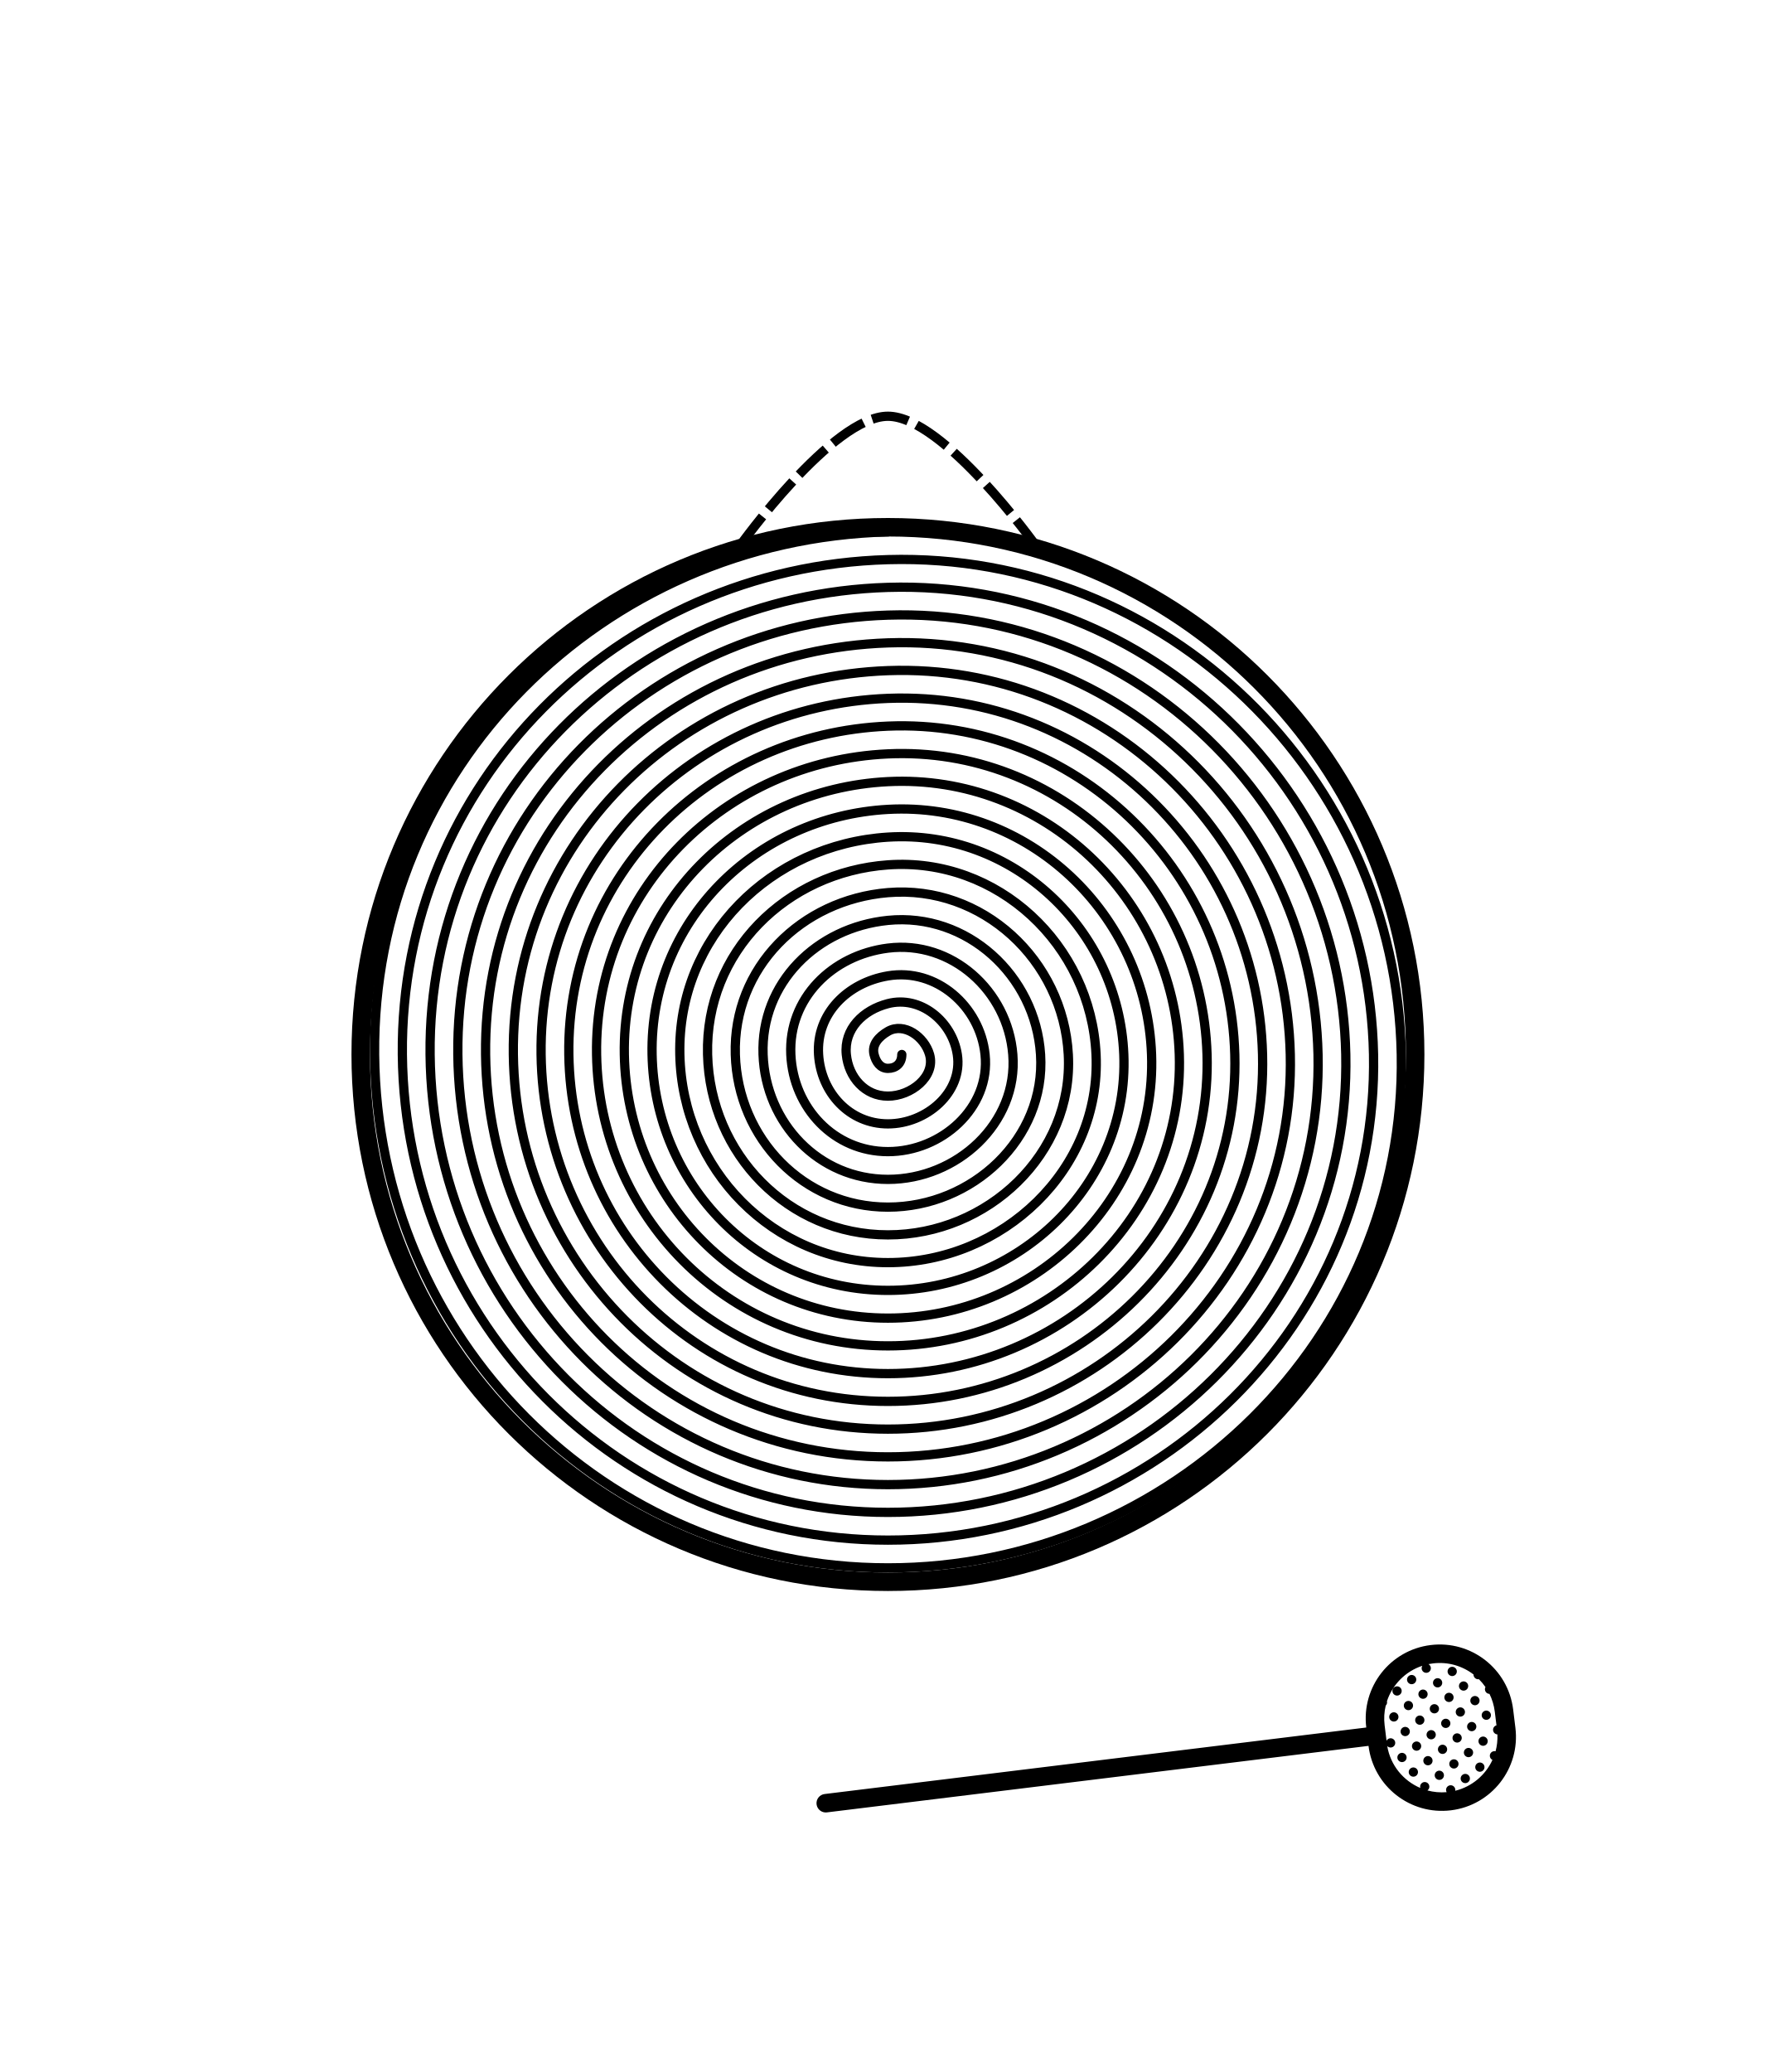
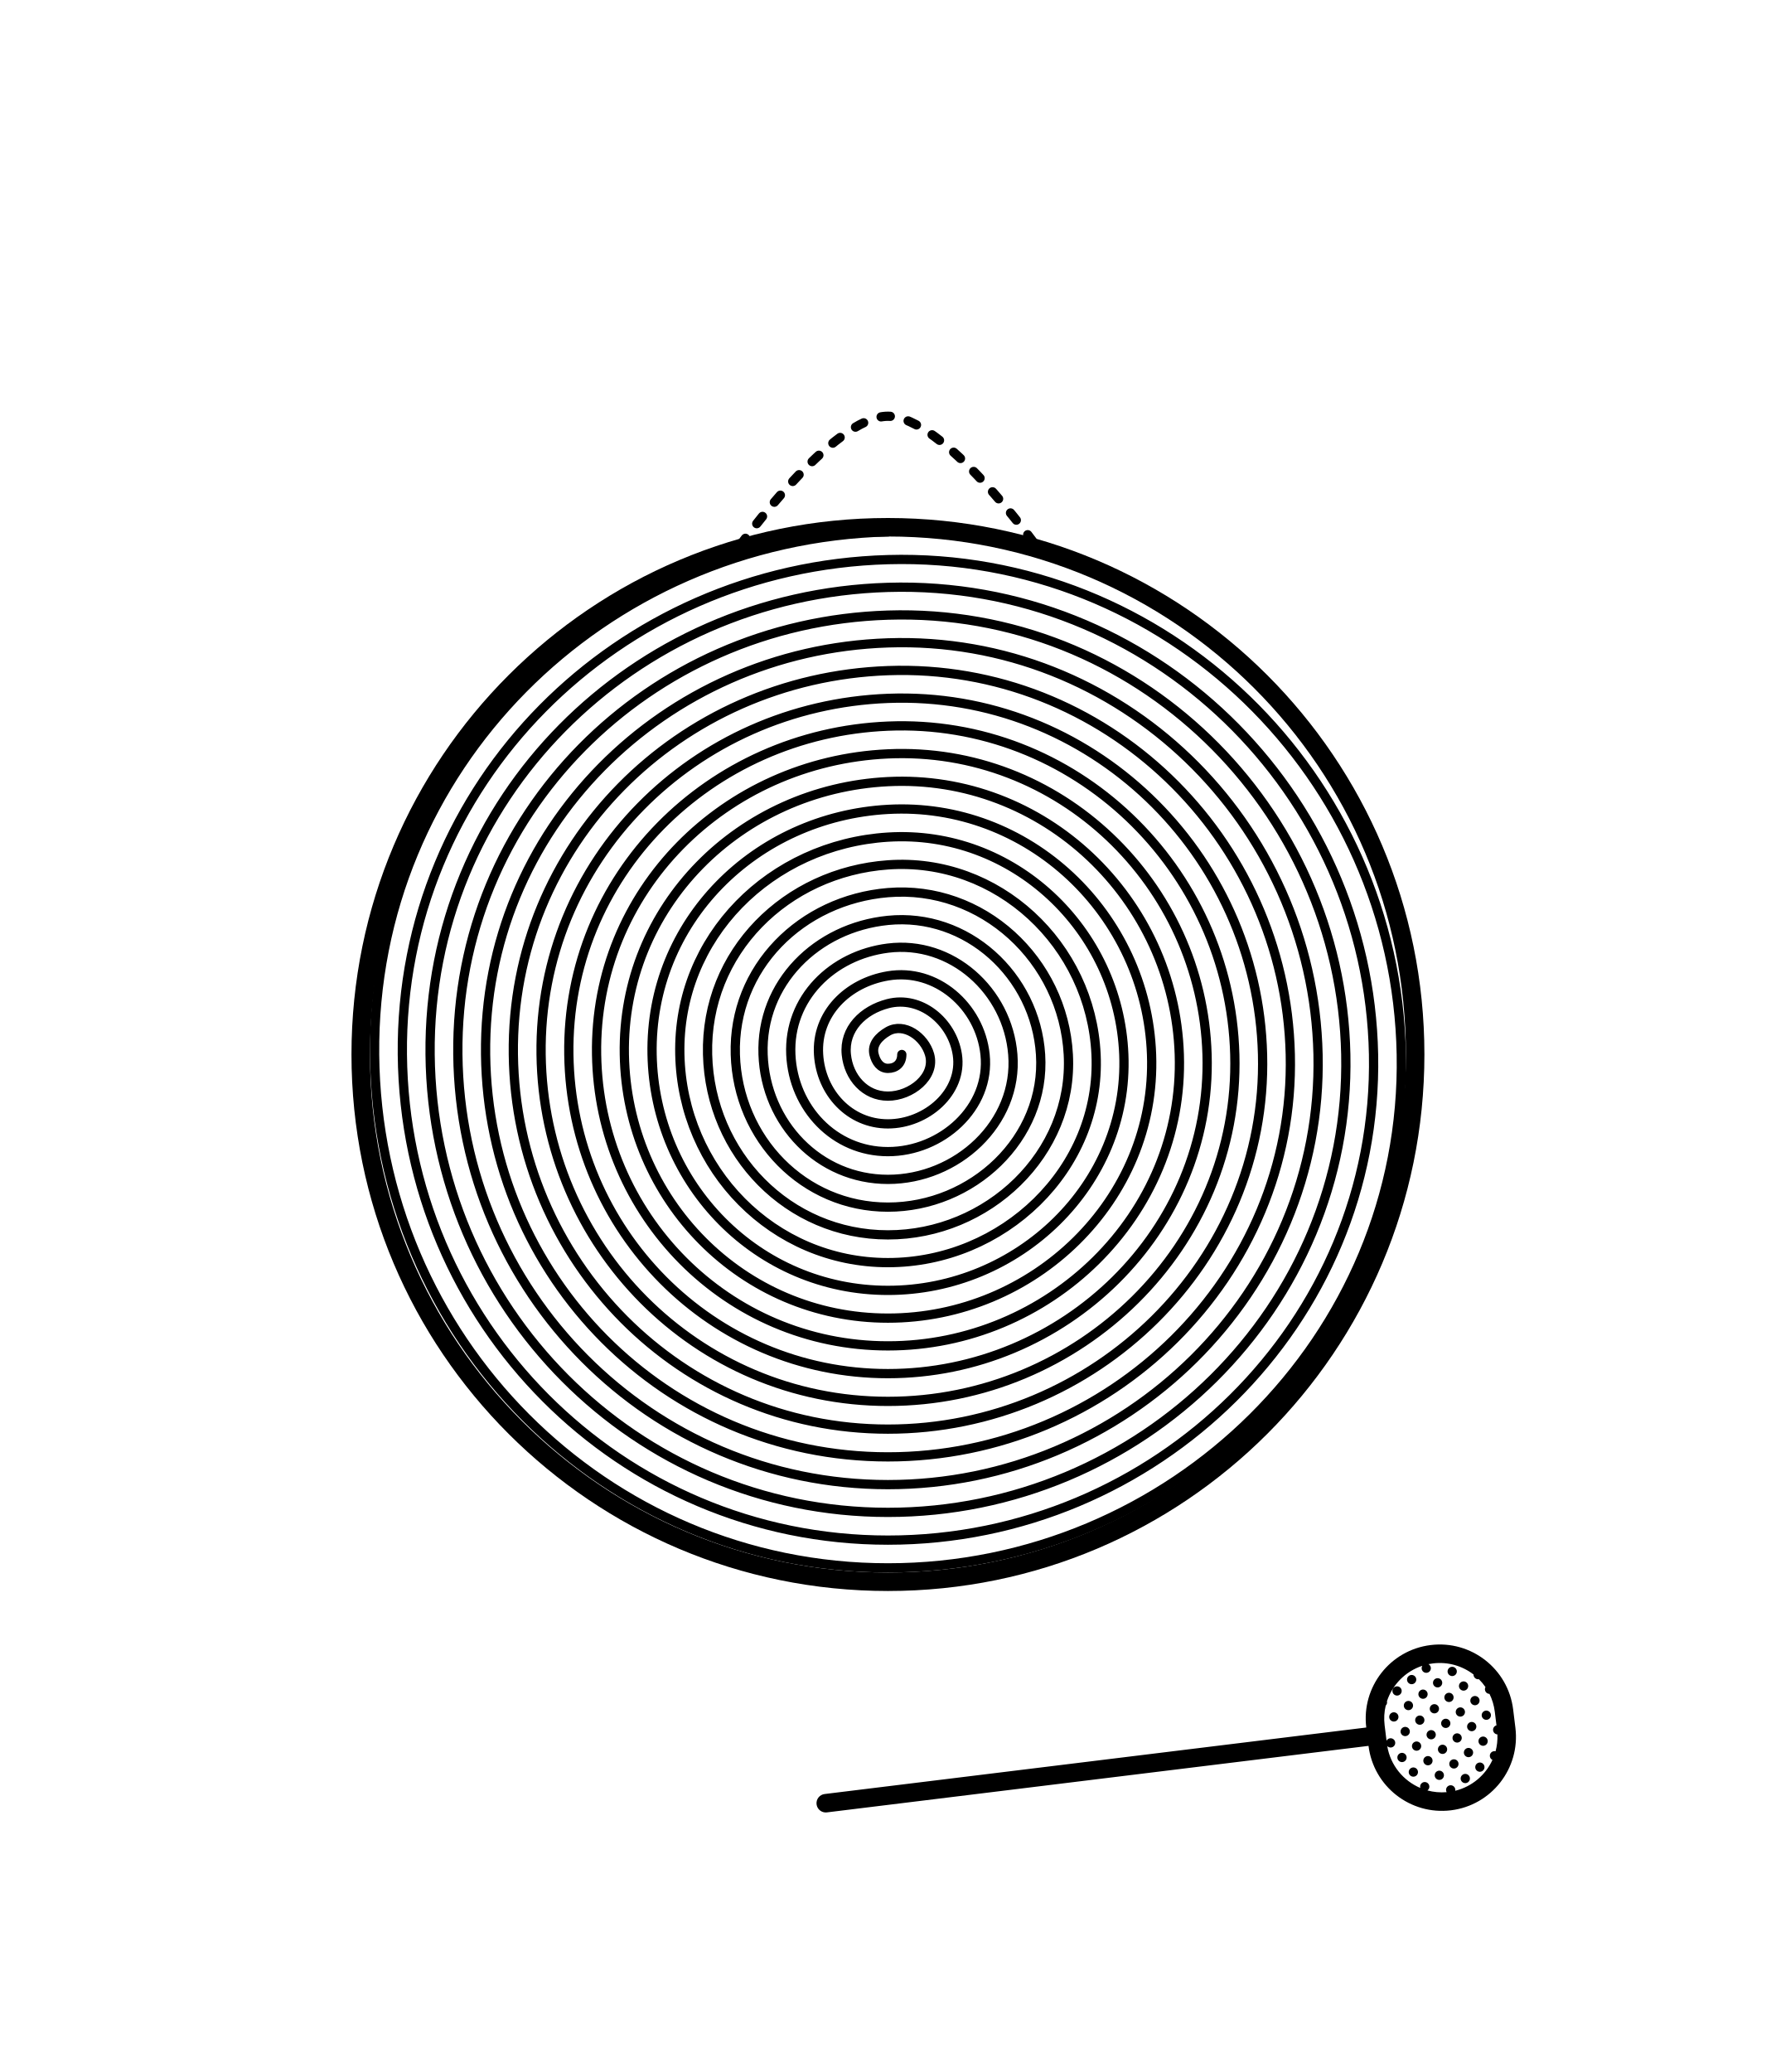
<svg xmlns="http://www.w3.org/2000/svg" width="192" height="224" viewBox="0 0 192 224" fill="none">
  <circle cx="96" cy="114" r="57" stroke="black" stroke-width="2" />
-   <path d="M80 59C80 59 90 45 96 45C102 45 112 59 112 59" stroke="black" stroke-miterlimit="1.888" stroke-dasharray="4 1" />
+   <path d="M80 59C80 59 90 45 96 45C102 45 112 59 112 59" stroke="black" stroke-miterlimit="1.888" stroke-linecap="round" stroke-dasharray="1 2" />
  <path d="M97.5 114C97.5 115 96.828 115.5 96 115.5C95.171 115.5 94.701 114.804 94.5 114C94.231 112.927 95.014 112.069 96 111.5C97.741 110.496 99.948 112.067 100.5 114C101.183 116.39 98.485 118.5 96 118.5C93.515 118.5 91.747 116.473 91.5 114C91.224 111.239 93.313 109.193 96 108.5C99.517 107.593 102.948 110.41 103.5 114C104.13 118.094 100.142 121.5 96 121.5C91.858 121.5 88.758 118.134 88.5 114C88.224 109.582 91.635 106.237 96 105.5C101.202 104.622 105.948 108.753 106.5 114C107.107 119.767 101.799 124.5 96 124.5C90.201 124.5 85.763 119.793 85.5 114C85.224 107.925 89.966 103.26 96 102.5C102.871 101.635 108.948 107.097 109.5 114C110.094 121.432 103.456 127.5 96 127.5C88.544 127.5 82.766 121.451 82.5 114C82.224 106.268 88.302 100.273 96 99.5C104.535 98.643 111.948 105.44 112.5 114C113.087 123.094 105.113 130.5 96 130.5C86.887 130.5 79.768 123.109 79.5 114C79.224 104.611 86.64 97.282 96 96.5C106.197 95.648 114.948 103.783 115.5 114C116.081 124.754 106.769 133.5 96 133.5C85.23 133.5 76.769 124.766 76.5 114C76.224 102.954 84.979 94.289 96 93.5C107.857 92.651 117.948 102.126 118.5 114C119.077 126.413 108.426 136.5 96 136.5C83.573 136.5 73.77 126.423 73.5 114C73.224 101.297 83.319 91.294 96 90.5C109.516 89.654 120.948 100.469 121.5 114C122.074 128.072 110.083 139.5 96 139.5C81.917 139.5 70.771 128.081 70.5 114C70.224 99.641 81.66 88.298 96 87.5C111.174 86.656 123.948 98.812 124.5 114C125.072 129.73 111.74 142.5 96 142.5C80.26 142.5 67.771 129.738 67.5 114C67.224 97.984 80.001 85.301 96 84.5C112.833 83.658 126.948 97.155 127.5 114C128.07 131.388 113.397 145.5 96 145.5C78.603 145.5 64.772 131.395 64.5 114C64.224 96.327 78.343 82.303 96 81.5C114.491 80.659 129.948 95.499 130.5 114C131.068 133.045 115.054 148.5 96 148.5C76.946 148.5 61.772 133.052 61.5 114C61.224 94.67 76.685 79.305 96 78.5C116.148 77.66 132.948 93.842 133.5 114C134.067 134.703 116.71 151.5 96 151.5C75.289 151.5 58.772 134.709 58.5 114C58.224 93.013 75.027 76.307 96 75.5C117.806 74.661 135.948 92.185 136.5 114C137.066 136.36 118.367 154.5 96 154.5C73.632 154.5 55.773 136.366 55.5 114C55.224 91.356 73.369 73.309 96 72.5C119.464 71.662 138.948 90.528 139.5 114C140.065 138.018 120.024 157.5 96 157.5C71.975 157.5 52.773 138.023 52.5 114C52.224 89.699 71.711 70.31 96 69.5C121.121 68.662 141.948 88.871 142.5 114C143.064 139.675 121.681 160.5 96 160.5C70.319 160.5 49.773 139.68 49.5 114C49.224 88.043 70.054 67.311 96 66.5C122.778 65.663 144.948 87.214 145.5 114C146.063 141.332 123.338 163.5 96 163.5C68.662 163.5 46.773 141.337 46.5 114C46.224 86.386 68.396 64.312 96 63.5C124.436 62.663 147.948 85.557 148.5 114C149.063 142.989 124.995 166.5 96 166.5C67.005 166.5 43.773 142.994 43.5 114C43.224 84.729 66.739 61.313 96 60.5C126.093 59.664 150.948 83.901 151.5 114C152.062 144.647 126.652 169.5 96 169.5C65.348 169.5 40.773 144.651 40.5 114C40.224 83.072 65.082 58.314 96 57.5" stroke="black" stroke-linecap="round" />
  <path fill-rule="evenodd" clip-rule="evenodd" d="M161.791 186.523L161.61 185.052C161.525 184.361 161.326 183.712 161.034 183.121C160.888 183.119 160.744 183.053 160.647 182.929C160.522 182.768 160.511 182.554 160.601 182.385C160.391 182.08 160.154 181.796 159.894 181.537C159.719 181.566 159.535 181.501 159.418 181.351C159.343 181.255 159.309 181.14 159.313 181.027C158.108 180.1 156.552 179.628 154.923 179.828C154.759 179.848 154.597 179.875 154.438 179.908C154.496 179.94 154.549 179.984 154.593 180.04C154.763 180.258 154.724 180.572 154.506 180.742C154.288 180.911 153.974 180.872 153.804 180.654C153.672 180.485 153.667 180.257 153.773 180.085C151.942 180.687 150.537 182.132 149.951 183.915C149.993 184.083 149.945 184.266 149.817 184.392C149.655 185.068 149.61 185.784 149.699 186.514L149.905 188.186C149.937 188.125 149.982 188.07 150.04 188.025C150.257 187.855 150.572 187.894 150.741 188.112C150.911 188.33 150.872 188.644 150.654 188.814C150.448 188.975 150.155 188.948 149.981 188.76C150.328 190.844 151.724 192.514 153.555 193.293C153.499 193.102 153.561 192.888 153.728 192.758C153.945 192.588 154.26 192.627 154.429 192.845C154.599 193.063 154.56 193.377 154.342 193.547C154.336 193.551 154.331 193.556 154.325 193.56C154.986 193.74 155.688 193.808 156.407 193.747C156.286 193.535 156.336 193.261 156.534 193.106C156.752 192.936 157.066 192.975 157.236 193.193C157.328 193.312 157.359 193.458 157.333 193.595C159.153 193.149 160.611 191.889 161.356 190.263C161.29 190.23 161.229 190.182 161.18 190.12C161.01 189.902 161.049 189.588 161.267 189.418C161.393 189.32 161.551 189.292 161.694 189.327C161.851 188.746 161.921 188.133 161.893 187.505C161.755 187.496 161.62 187.431 161.528 187.313C161.359 187.095 161.398 186.781 161.616 186.611C161.669 186.569 161.729 186.54 161.791 186.523ZM154.68 177.843C150.294 178.381 147.176 182.373 147.714 186.758L147.714 186.758L147.714 186.758L89.154 193.949C88.606 194.016 88.216 194.515 88.283 195.063C88.351 195.611 88.85 196.001 89.398 195.934L147.958 188.743L147.958 188.743C148.497 193.129 152.488 196.247 156.873 195.709C161.259 195.17 164.377 191.179 163.839 186.793L163.595 184.808C163.057 180.423 159.065 177.304 154.68 177.843ZM156.883 190.299C156.665 190.469 156.626 190.783 156.796 191.001C156.965 191.219 157.28 191.258 157.497 191.088C157.715 190.918 157.754 190.604 157.584 190.386C157.415 190.169 157.101 190.13 156.883 190.299ZM158.025 192.579C157.855 192.361 157.894 192.047 158.112 191.877C158.33 191.707 158.644 191.746 158.814 191.964C158.984 192.182 158.945 192.496 158.727 192.666C158.509 192.835 158.195 192.796 158.025 192.579ZM158.46 189.07C158.242 189.24 158.203 189.554 158.373 189.772C158.543 189.99 158.857 190.029 159.075 189.859C159.293 189.689 159.332 189.375 159.162 189.157C158.992 188.939 158.678 188.9 158.46 189.07ZM159.602 191.349C159.433 191.132 159.472 190.817 159.689 190.648C159.907 190.478 160.221 190.517 160.391 190.735C160.561 190.953 160.522 191.267 160.304 191.437C160.086 191.606 159.772 191.567 159.602 191.349ZM159.951 188.542C159.781 188.325 159.82 188.01 160.038 187.841C160.256 187.671 160.57 187.71 160.74 187.928C160.909 188.146 160.87 188.46 160.653 188.629C160.435 188.799 160.121 188.76 159.951 188.542ZM154.424 187.144C154.206 187.314 154.167 187.628 154.337 187.846C154.507 188.064 154.821 188.103 155.039 187.933C155.257 187.763 155.296 187.449 155.126 187.231C154.956 187.013 154.642 186.974 154.424 187.144ZM155.566 189.423C155.397 189.206 155.436 188.891 155.653 188.722C155.871 188.552 156.185 188.591 156.355 188.809C156.525 189.027 156.486 189.341 156.268 189.51C156.05 189.68 155.736 189.641 155.566 189.423ZM157.231 187.493C157.013 187.662 156.974 187.976 157.144 188.194C157.314 188.412 157.628 188.451 157.846 188.281C158.063 188.112 158.102 187.797 157.933 187.58C157.763 187.362 157.449 187.323 157.231 187.493ZM158.722 186.965C158.552 186.747 158.591 186.433 158.809 186.263C159.026 186.093 159.341 186.132 159.51 186.35C159.68 186.568 159.641 186.882 159.423 187.052C159.205 187.222 158.891 187.183 158.722 186.965ZM157.579 184.685C157.362 184.855 157.323 185.169 157.492 185.387C157.662 185.605 157.976 185.644 158.194 185.474C158.412 185.305 158.451 184.99 158.281 184.773C158.111 184.555 157.797 184.516 157.579 184.685ZM155.914 186.617C155.745 186.399 155.784 186.085 156.002 185.915C156.219 185.745 156.534 185.784 156.703 186.002C156.873 186.22 156.834 186.534 156.616 186.704C156.398 186.873 156.084 186.835 155.914 186.617ZM151.966 183.989C151.748 184.159 151.709 184.473 151.878 184.691C152.048 184.908 152.362 184.947 152.58 184.778C152.798 184.608 152.837 184.294 152.667 184.076C152.498 183.858 152.183 183.819 151.966 183.989ZM153.108 186.268C152.938 186.05 152.977 185.736 153.195 185.567C153.413 185.397 153.727 185.436 153.897 185.654C154.066 185.871 154.027 186.186 153.809 186.355C153.592 186.525 153.277 186.486 153.108 186.268ZM155.305 191.529C155.087 191.698 155.048 192.013 155.218 192.23C155.388 192.448 155.702 192.487 155.92 192.317C156.138 192.148 156.177 191.834 156.007 191.616C155.837 191.398 155.523 191.359 155.305 191.529ZM152.847 188.373C152.629 188.543 152.59 188.857 152.759 189.075C152.929 189.293 153.243 189.332 153.461 189.162C153.679 188.992 153.718 188.678 153.548 188.46C153.379 188.243 153.064 188.204 152.847 188.373ZM153.989 190.653C153.819 190.435 153.858 190.121 154.076 189.951C154.294 189.781 154.608 189.82 154.778 190.038C154.947 190.256 154.908 190.57 154.691 190.74C154.473 190.91 154.159 190.871 153.989 190.653ZM151.617 186.796C151.399 186.966 151.36 187.28 151.53 187.498C151.7 187.715 152.014 187.754 152.232 187.585C152.45 187.415 152.489 187.101 152.319 186.883C152.149 186.665 151.835 186.626 151.617 186.796ZM150.301 185.92C150.131 185.702 150.17 185.388 150.388 185.218C150.606 185.049 150.92 185.087 151.09 185.305C151.259 185.523 151.22 185.837 151.003 186.007C150.785 186.177 150.471 186.138 150.301 185.92ZM154.772 184.337C154.554 184.507 154.515 184.821 154.685 185.039C154.855 185.257 155.169 185.296 155.387 185.126C155.605 184.956 155.644 184.642 155.474 184.424C155.304 184.207 154.99 184.168 154.772 184.337ZM156.263 183.81C156.093 183.592 156.132 183.278 156.35 183.108C156.568 182.938 156.882 182.977 157.052 183.195C157.221 183.413 157.182 183.727 156.965 183.897C156.747 184.066 156.433 184.027 156.263 183.81ZM155.121 181.53C154.903 181.7 154.864 182.014 155.034 182.232C155.203 182.45 155.518 182.489 155.735 182.319C155.953 182.149 155.992 181.835 155.822 181.617C155.653 181.4 155.339 181.361 155.121 181.53ZM160.299 185.735C160.129 185.518 160.168 185.204 160.386 185.034C160.604 184.864 160.918 184.903 161.088 185.121C161.258 185.339 161.219 185.653 161.001 185.823C160.783 185.992 160.469 185.953 160.299 185.735ZM159.157 183.456C158.939 183.626 158.9 183.94 159.07 184.158C159.24 184.376 159.554 184.415 159.772 184.245C159.989 184.075 160.028 183.761 159.859 183.543C159.689 183.325 159.375 183.286 159.157 183.456ZM157.841 182.58C157.671 182.362 157.71 182.048 157.928 181.879C158.145 181.709 158.46 181.748 158.629 181.966C158.799 182.183 158.76 182.498 158.542 182.667C158.324 182.837 158.01 182.798 157.841 182.58ZM156.698 180.301C156.48 180.471 156.442 180.785 156.611 181.003C156.781 181.221 157.095 181.26 157.313 181.09C157.531 180.92 157.57 180.606 157.4 180.388C157.23 180.17 156.916 180.131 156.698 180.301ZM150.649 183.113C150.479 182.895 150.518 182.581 150.736 182.411C150.954 182.242 151.268 182.281 151.438 182.498C151.608 182.716 151.569 183.03 151.351 183.2C151.133 183.37 150.819 183.331 150.649 183.113ZM151.182 190.304C151.012 190.087 151.051 189.772 151.269 189.603C151.487 189.433 151.801 189.472 151.971 189.69C152.14 189.908 152.101 190.222 151.884 190.392C151.666 190.561 151.352 190.522 151.182 190.304ZM152.498 191.18C152.28 191.35 152.241 191.664 152.411 191.882C152.581 192.1 152.895 192.139 153.113 191.969C153.331 191.799 153.37 191.485 153.2 191.267C153.03 191.05 152.716 191.011 152.498 191.18ZM153.456 183.461C153.286 183.244 153.325 182.929 153.543 182.76C153.761 182.59 154.075 182.629 154.245 182.847C154.414 183.065 154.375 183.379 154.158 183.549C153.94 183.718 153.626 183.679 153.456 183.461ZM152.314 181.182C152.096 181.352 152.057 181.666 152.227 181.884C152.396 182.102 152.71 182.141 152.928 181.971C153.146 181.801 153.185 181.487 153.015 181.269C152.846 181.051 152.531 181.012 152.314 181.182Z" fill="black" />
</svg>
